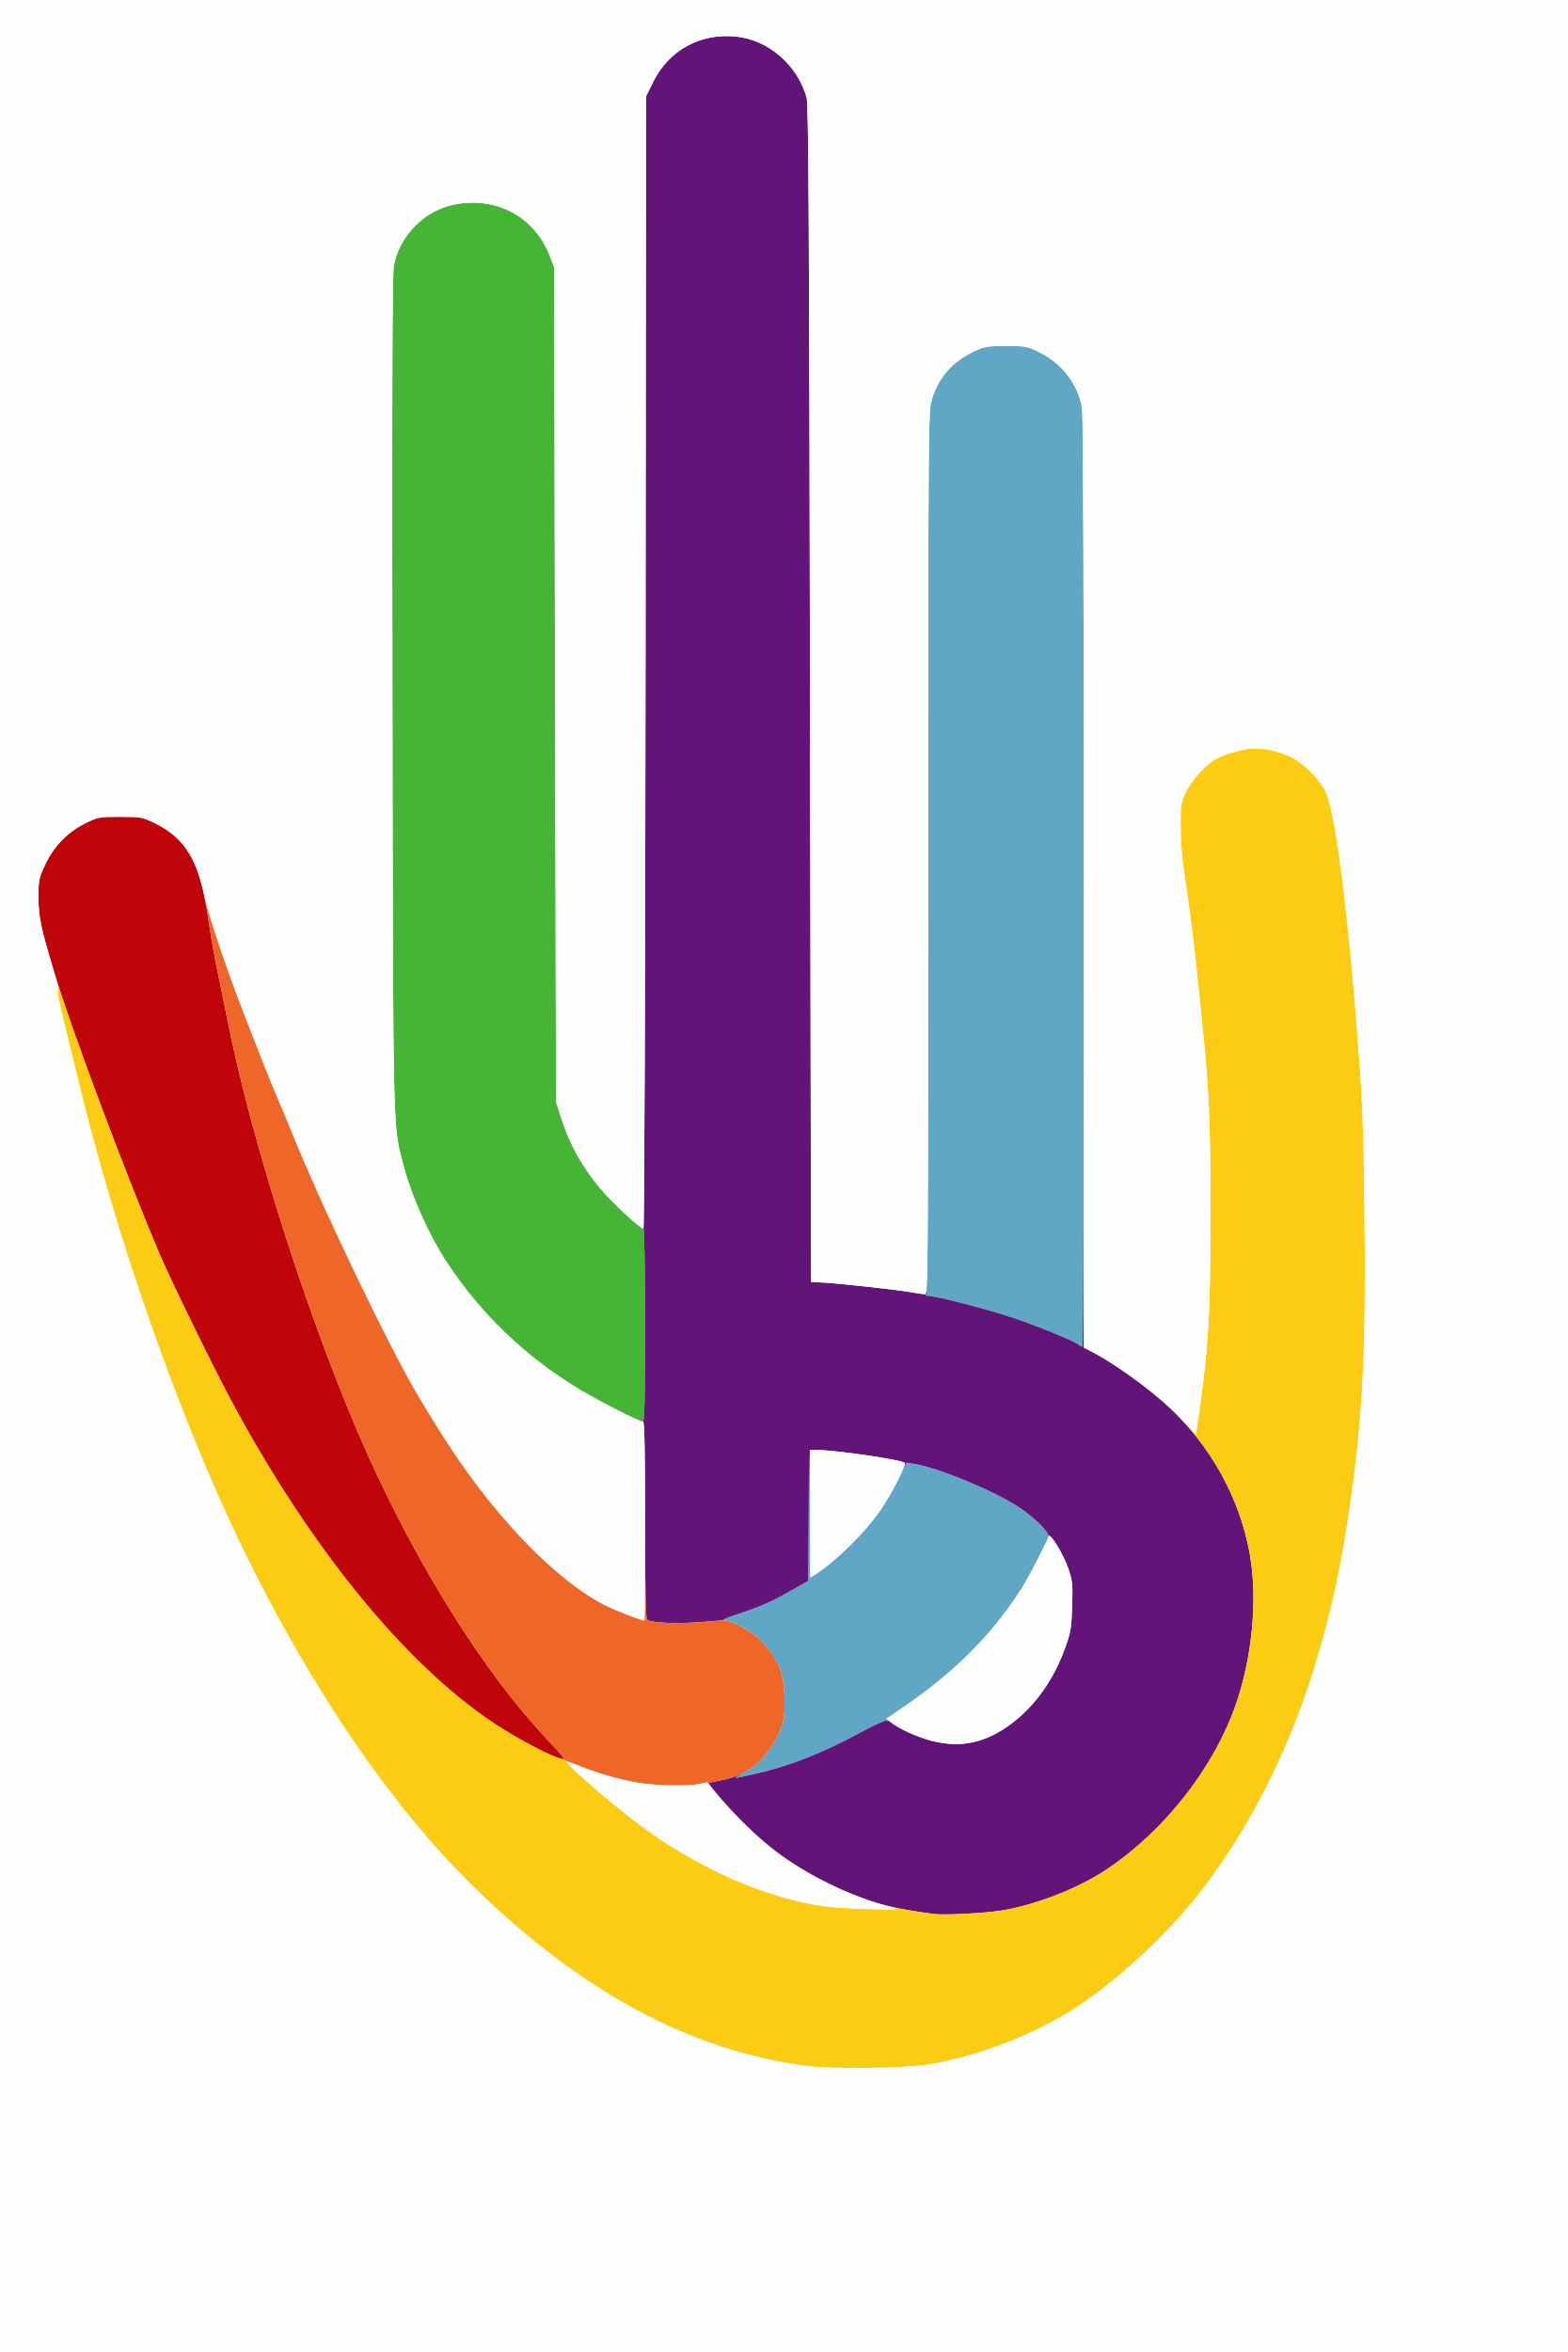
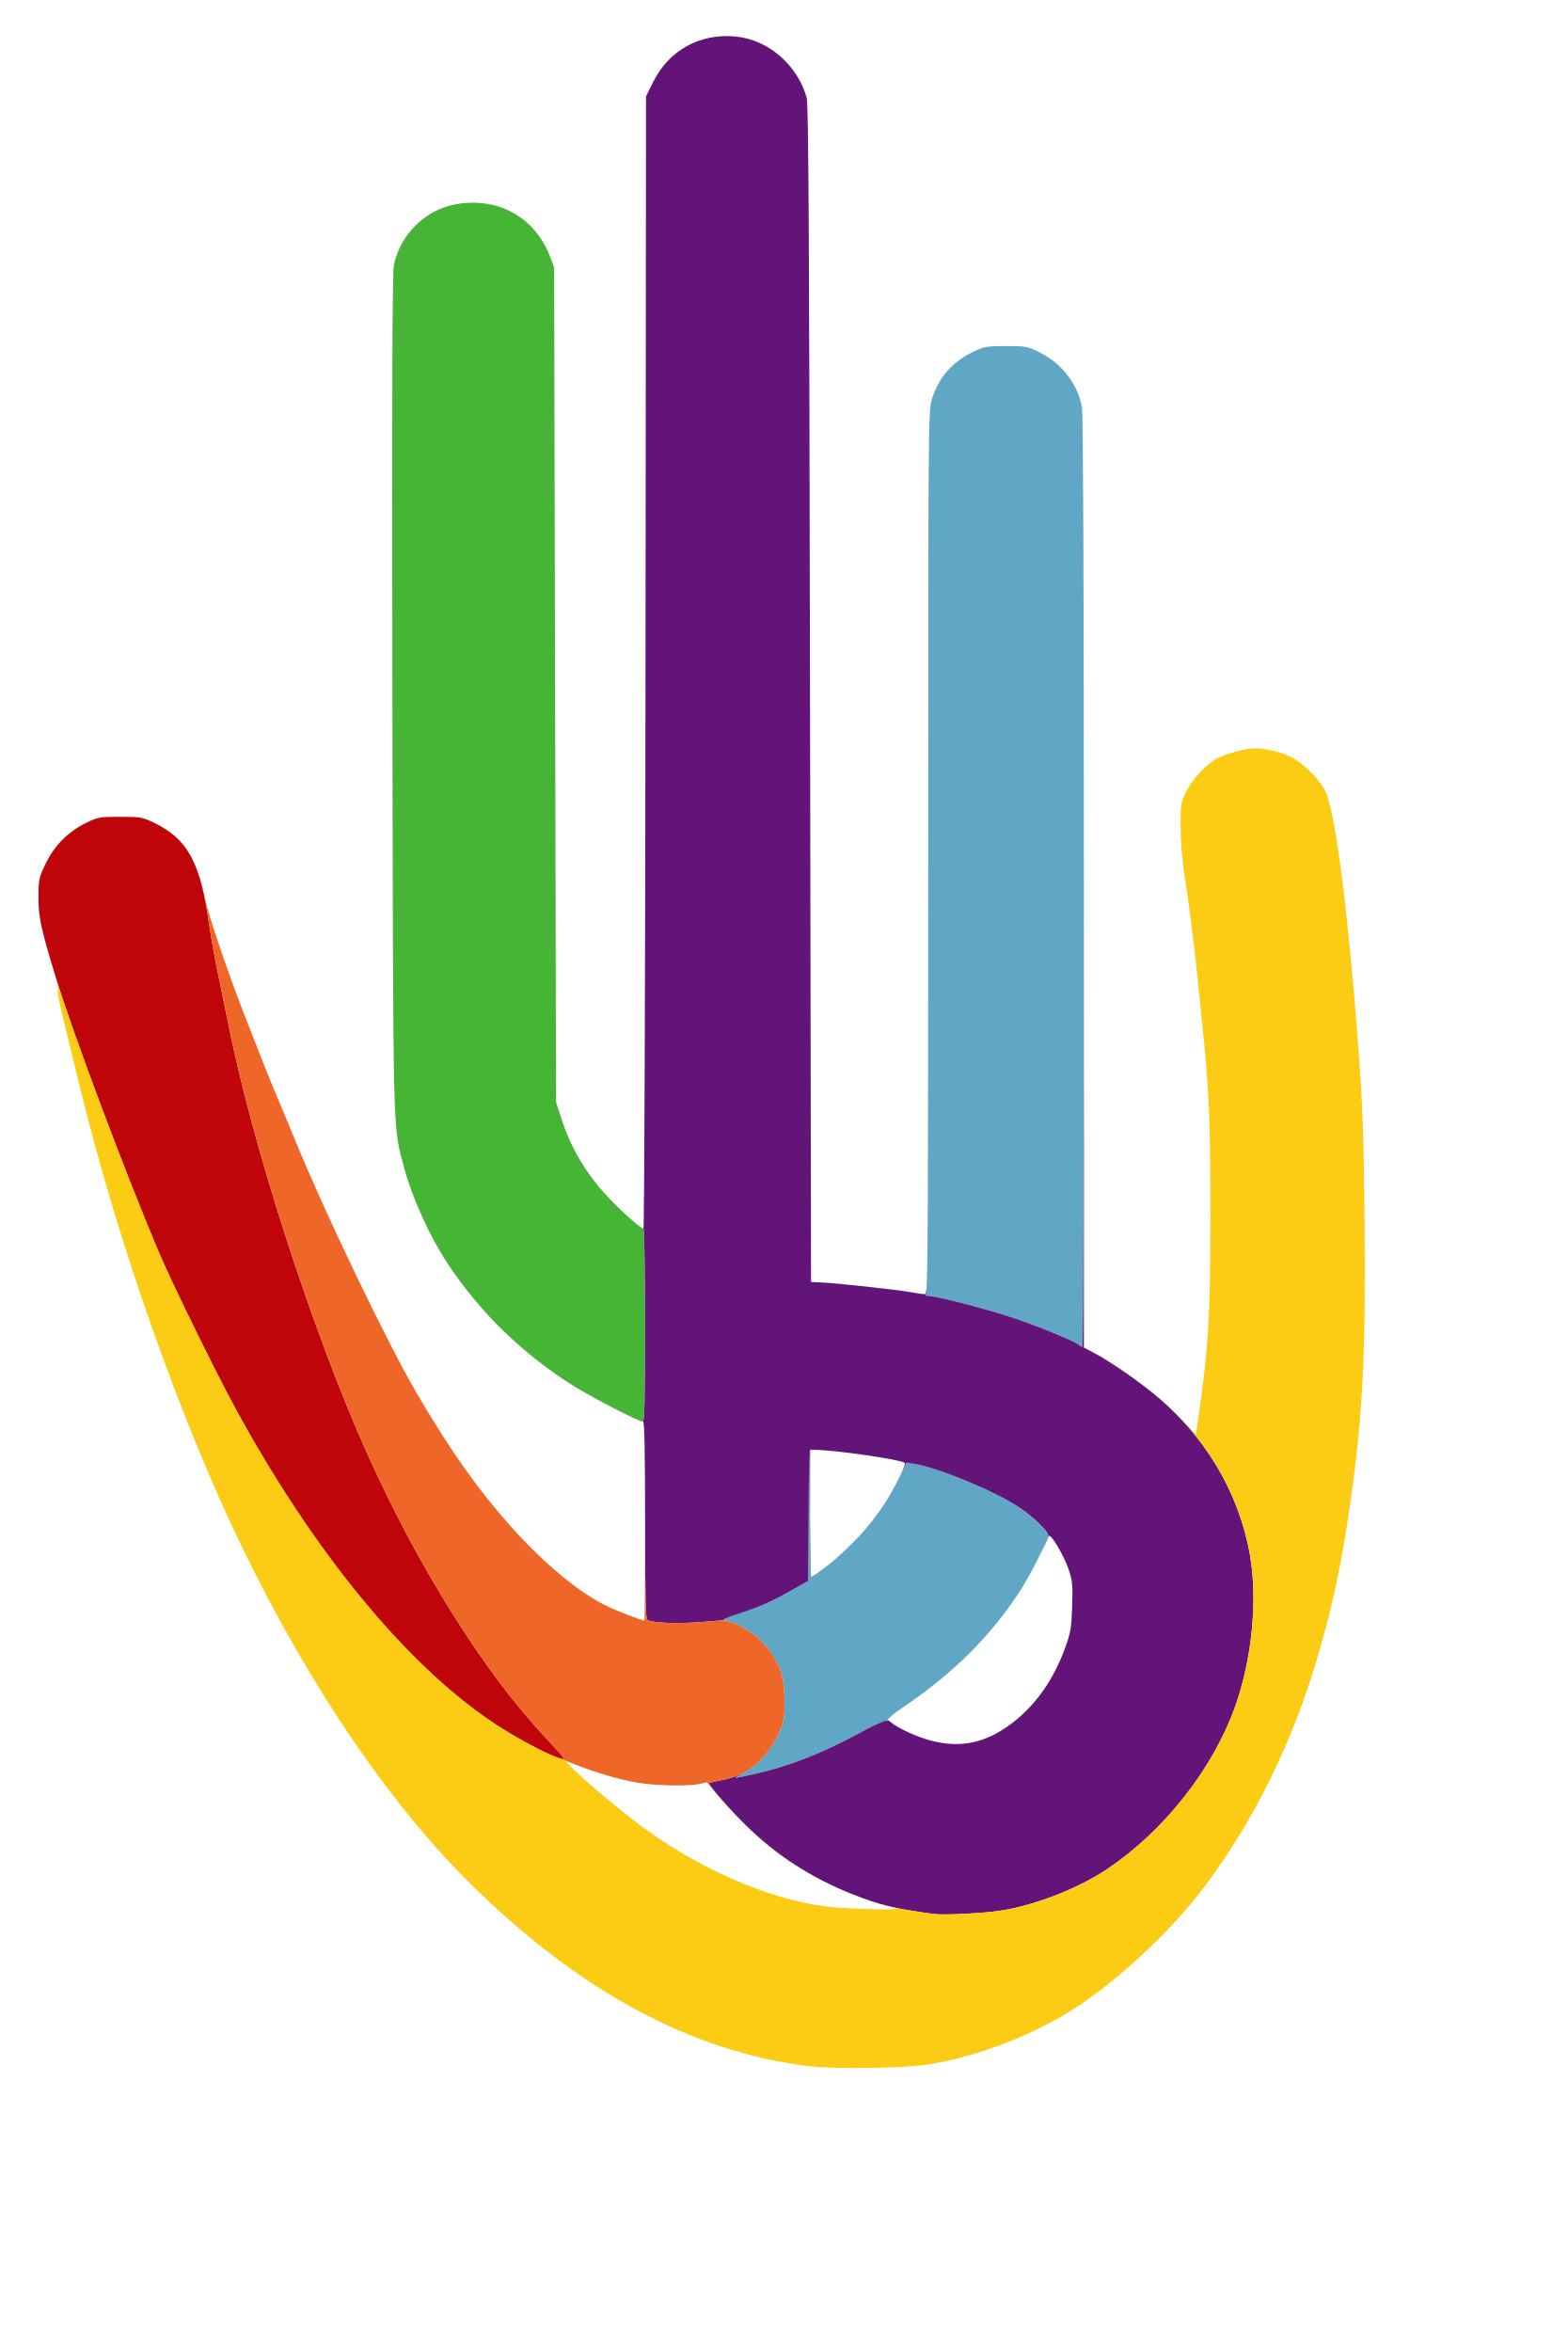
<svg xmlns="http://www.w3.org/2000/svg" width="836" height="1254" viewBox="0 0 836 1254">
  <path fill="#46b434" d="M344 706.5c0 40.54-.27 51.5-1.25 51.48-2.02-.03-27.5-13.18-36.75-18.97-26.99-16.87-49.83-39.07-67.38-65.46-9.43-14.19-18.88-35.08-23.21-51.32-6.03-22.62-5.75-11.04-6.15-253.23-.27-163.41-.06-223.06.78-227.47 3.09-16.09 16.53-29.53 32.59-32.55 22.58-4.27 42.64 6.73 50.68 27.79l2.19 5.73.51 222.5.5 222.5 3.13 9.68c4.14 12.83 10.9 24.99 19.94 35.86 6.83 8.2 21.6 21.96 23.57 21.96.47 0 .85 23.17.85 51.5" />
  <path fill="#60a7c6" d="M577.99 470.75C578 606.74 577.64 718 577.2 718s-1.23-.4-1.75-.88c-2-1.85-20.3-9.43-34.14-14.15-13.92-4.75-41.42-11.89-46.4-12.05-1.33-.04-1.85-.3-1.16-.58 1-.4 1.25-48.5 1.25-235.82 0-231.53.03-235.41 1.98-241.71 3.64-11.81 11.02-20.11 22.74-25.6 5.19-2.43 6.91-2.71 16.8-2.71 10.45 0 11.38.17 17.7 3.29 12.16 5.99 20.73 17.18 22.79 29.76.62 3.75.98 97.51.98 253.2M401.55 946.03c-4.93 1.08-9.2 1.95-9.5 1.92-.3-.02 1.65-1.19 4.34-2.58 7.49-3.9 14.24-11.31 18.37-20.15 3.41-7.31 3.61-8.28 3.62-18.22.03-14.95-3.47-23.39-13.83-33.41-4.38-4.23-14.53-9.53-18.55-9.68-1.42-.06 1.17-1.29 6-2.87 12.98-4.23 18.63-6.67 29.25-12.66l9.75-5.49.23-35.2.23-35.19.52 34.35.52 34.36 6.39-4.71c16.86-12.41 31.68-30.08 40.31-48.06l4.15-8.64 3.88.62c13.34 2.13 43.88 14.83 56.84 23.63 7.1 4.82 14.93 12.4 14.93 14.46 0 2.21-9.23 20.63-14.26 28.49-16.08 25.08-36.01 44.96-64.02 63.85-4.28 2.89-7.52 5.67-7.2 6.19.32.51-.05.69-.82.4-.77-.3-6.8 2.41-13.4 6.02-20.6 11.26-38.95 18.43-57.75 22.57" />
-   <path fill="#621478" d="M344 706.5c0-28.33-.38-51.5-.85-51.5h-.01c.46 0 .96-135.81 1.1-301.8l.26-301.8 3.76-7.61c8.39-16.98 25.04-26.17 44.04-24.32 17.38 1.69 32.89 15.04 37.86 32.57 1 3.53 1.38 69.74 1.8 317.96l.54 313.5 6 .28c8.23.37 40.82 3.95 47.4 5.2 2.96.56 6.21 1.02 7.24 1.02.46 0 .81-.42 1.07-4.95-.13 3.63-.28 5.22-.46 5.29-.69.28-.17.54 1.16.58 4.98.16 32.48 7.3 46.4 12.05 13.84 4.72 32.14 12.3 34.14 14.15.52.48 1.31.88 1.75.88s.8-111.26.79-247.25c0-73.59-.08-133.34-.23-176.29.15 43 .23 102.84.24 176.54v247.5l5.33 2.78c7.81 4.08 20.65 12.82 31.04 21.12 27.7 22.12 46.28 52.95 52.18 86.6 4.19 23.91 1.18 55.18-7.76 80.5-11.75 33.3-37.82 66.5-68.29 86.98-14.93 10.03-37.16 18.84-55.5 21.99-9.37 1.6-31.65 2.77-37.5 1.95-21.13-2.94-28.45-4.74-43.32-10.65-21.32-8.48-39.89-20.47-56.01-36.18-9.07-8.84-20.84-22.32-20.06-22.97.22-.18 3.3-.88 6.86-1.57 7.32-1.4 13.59-4.36 18.78-8.84-2.31 2.07-4.8 3.82-7.36 5.16-2.69 1.39-4.64 2.56-4.34 2.58.3.03 4.57-.84 9.5-1.92 18.8-4.14 37.15-11.31 57.75-22.57 6.6-3.61 12.63-6.32 13.4-6.02.77.29 1.14.11.82-.4-.01-.02-.01-.03-.01-.05l1.56 1.27c4.15 3.36 13.87 7.81 21.3 9.76 16.13 4.23 29.57 1.27 43.75-9.62 12.06-9.26 21.68-22.89 27.61-39.1 3.27-8.94 3.62-10.94 4.01-22.8.38-11.81.2-13.65-2.01-20.11-2.68-7.83-9.86-19.57-10.56-17.29-.45 1.44-2.34 5.43-4.67 10.03 2.58-5.22 4.5-9.61 4.5-10.62 0-2.06-7.83-9.64-14.93-14.46-12.96-8.8-43.5-21.5-56.84-23.63l-3.88-.62-2.87 5.97c1.44-3.09 2.29-5.34 2.02-5.77-1.02-1.65-37.03-6.92-47.75-6.98L432 773v35.16l-.02-1.31-.52-34.35-.23 35.19-.23 35.2-9.75 5.49c-10.62 5.99-16.27 8.43-29.25 12.66-4.42 1.44-6.97 2.6-6.28 2.83l-11.58.92c-13.1 1.04-26.26.53-28.89-1.12-.97-.61-1.25-12.36-1.25-53.23 0-34.94-.34-52.44-1.02-52.44-.05 0-.12-.01-.2-.02.96-.2 1.22-11.33 1.22-51.48m56.57 163.95c1.55 1.05 2.93 2.13 3.98 3.14 4.77 4.61 8.09 8.89 10.27 13.63-.83-1.65-1.83-3.3-3.05-5.07-3.29-4.82-6.99-8.69-11.2-11.7M276.46 716.98c-14.42-12.66-26.94-27.05-37.83-43.42a222 222 0 0 0 37.83 43.42m167.79 115.35c5.08-4.29 10.4-9.43 15.14-14.6-4.68 5.26-9.78 10.18-15.14 14.6M339.5 756.76c-5.29-2.31-15.37-7.45-23.7-12.1 8.35 4.57 18.53 9.79 23.7 12.1m93 84.15 2.25-1.44c.31-.2.63-.4.95-.62l-3.2 2.36Zm41.81-43.4c1.92-3.33 3.78-6.83 5.25-9.82l-.36.75c-1.46 3.04-3.1 6.07-4.89 9.07" />
+   <path fill="#621478" d="M344 706.5c0-28.33-.38-51.5-.85-51.5h-.01c.46 0 .96-135.81 1.1-301.8l.26-301.8 3.76-7.61c8.39-16.98 25.04-26.17 44.04-24.32 17.38 1.69 32.89 15.04 37.86 32.57 1 3.53 1.38 69.74 1.8 317.96l.54 313.5 6 .28c8.23.37 40.82 3.95 47.4 5.2 2.96.56 6.21 1.02 7.24 1.02.46 0 .81-.42 1.07-4.95-.13 3.63-.28 5.22-.46 5.29-.69.28-.17.54 1.16.58 4.98.16 32.48 7.3 46.4 12.05 13.84 4.72 32.14 12.3 34.14 14.15.52.48 1.31.88 1.75.88s.8-111.26.79-247.25c0-73.59-.08-133.34-.23-176.29.15 43 .23 102.84.24 176.54v247.5l5.33 2.78c7.81 4.08 20.65 12.82 31.04 21.12 27.7 22.12 46.28 52.95 52.18 86.6 4.19 23.91 1.18 55.18-7.76 80.5-11.75 33.3-37.82 66.5-68.29 86.98-14.93 10.03-37.16 18.84-55.5 21.99-9.37 1.6-31.65 2.77-37.5 1.95-21.13-2.94-28.45-4.74-43.32-10.65-21.32-8.48-39.89-20.47-56.01-36.18-9.07-8.84-20.84-22.32-20.06-22.97.22-.18 3.3-.88 6.86-1.57 7.32-1.4 13.59-4.36 18.78-8.84-2.31 2.07-4.8 3.82-7.36 5.16-2.69 1.39-4.64 2.56-4.34 2.58.3.03 4.57-.84 9.5-1.92 18.8-4.14 37.15-11.31 57.75-22.57 6.6-3.61 12.63-6.32 13.4-6.02.77.29 1.14.11.82-.4-.01-.02-.01-.03-.01-.05l1.56 1.27c4.15 3.36 13.87 7.81 21.3 9.76 16.13 4.23 29.57 1.27 43.75-9.62 12.06-9.26 21.68-22.89 27.61-39.1 3.27-8.94 3.62-10.94 4.01-22.8.38-11.81.2-13.65-2.01-20.11-2.68-7.83-9.86-19.57-10.56-17.29-.45 1.44-2.34 5.43-4.67 10.03 2.58-5.22 4.5-9.61 4.5-10.62 0-2.06-7.83-9.64-14.93-14.46-12.96-8.8-43.5-21.5-56.84-23.63l-3.88-.62-2.87 5.97c1.44-3.09 2.29-5.34 2.02-5.77-1.02-1.65-37.03-6.92-47.75-6.98L432 773v35.16l-.02-1.31-.52-34.35-.23 35.19-.23 35.2-9.75 5.49c-10.62 5.99-16.27 8.43-29.25 12.66-4.42 1.44-6.97 2.6-6.28 2.83l-11.58.92c-13.1 1.04-26.26.53-28.89-1.12-.97-.61-1.25-12.36-1.25-53.23 0-34.94-.34-52.44-1.02-52.44-.05 0-.12-.01-.20-.02.96-.2 1.22-11.33 1.22-51.48m56.57 163.95c1.55 1.05 2.93 2.13 3.98 3.14 4.77 4.61 8.09 8.89 10.27 13.63-.83-1.65-1.83-3.3-3.05-5.07-3.29-4.82-6.99-8.69-11.2-11.7M276.46 716.98c-14.42-12.66-26.94-27.05-37.83-43.42a222 222 0 0 0 37.83 43.42m167.79 115.35c5.08-4.29 10.4-9.43 15.14-14.6-4.68 5.26-9.78 10.18-15.14 14.6M339.5 756.76c-5.29-2.31-15.37-7.45-23.7-12.1 8.35 4.57 18.53 9.79 23.7 12.1m93 84.15 2.25-1.44c.31-.2.63-.4.95-.62l-3.2 2.36Zm41.81-43.4c1.92-3.33 3.78-6.83 5.25-9.82l-.36.75c-1.46 3.04-3.1 6.07-4.89 9.07" />
  <path fill="#c0050a" d="M299.42 935.75c1.04 1.24 1.48 2.22.98 2.18-4.59-.36-23.77-10.32-37.42-19.44-47.25-31.57-97.4-93.12-139.26-170.91-10.01-18.61-31.96-63.44-38.23-78.08-17.48-40.86-46.7-118.63-55.78-148.5-7.95-26.14-9.21-31.96-9.19-42.5.01-9.46.21-10.42 3.73-17.82 4.61-9.7 11.93-17.15 21.44-21.83 6.52-3.2 7.3-3.34 18.31-3.35 10.81 0 11.89.19 18 3.11 18.12 8.67 24.92 21.21 29.56 54.53.86 6.12 3.12 18.61 5.04 27.74 1.91 9.14 3.92 18.87 4.45 21.62 12.98 66.65 45.91 168.72 75.6 234.3 27.16 59.98 61.95 115.21 94.32 149.7 3.61 3.85 7.41 8.01 8.45 9.25" />
  <path fill="#ee6729" d="M400.57 870.45c4.21 3.01 7.91 6.88 11.2 11.7 1.22 1.77 2.22 3.42 3.05 5.07 2.56 5.54 3.58 11.71 3.56 19.78-.01 9.94-.21 10.91-3.62 18.22-2.71 5.81-6.56 11-11.01 14.99-5.19 4.48-11.46 7.44-18.78 8.84-3.56.69-6.64 1.39-6.86 1.57-.7.58 8.67 11.45 17.14 20.07-4.33-4.34-8.46-8.79-11.85-12.83l-6.4-7.65-3.75.87c-5.83 1.35-22.8 1.07-32.81-.56-12-1.94-26.79-6.64-41.35-12.84.52.14.96.22 1.31.25.5.04.06-.94-.98-2.18s-4.84-5.4-8.45-9.25c-32.37-34.49-67.16-89.72-94.32-149.7-29.69-65.58-62.62-167.65-75.6-234.3-.53-2.75-2.54-12.48-4.45-21.62-1.92-9.13-4.18-21.62-5.04-27.74-1.99-14.32-4.39-24.81-7.91-32.79 2.25 4.96 3.99 10.77 5.38 17.65 1.79 8.86 11.66 38.21 20.68 61.5 7.97 20.59 14.66 37.43 17.49 44 3.06 7.13 3.61 8.44 10.84 26 15.87 38.58 48.95 107.32 64 133 18.19 31.05 32.93 51.89 50.76 71.78 17.31 19.31 35.12 34.12 50.2 41.73 5.16 2.6 19.1 7.99 20.68 7.99.17 0 .32-23.85.32-53 0-35.19-.34-52.86-1.01-53 .67.14 1.01 17.63 1.01 52.44 0 40.87.28 52.62 1.25 53.23 2.63 1.65 15.79 2.16 28.89 1.12l11.58-.92c.07.02.16.03.28.04 3.06.11 9.66 3.2 14.57 6.54m2.94 108.13c7.07 6.33 14.59 11.99 22.58 17-3.89-2.36-7.56-4.79-10.87-7.22-3.44-2.53-7.51-5.95-11.71-9.78m64.21 36.05c8 2.42 15.92 3.86 29.78 5.79-13.63-1.9-18.99-2.86-25.5-4.57-1.39-.37-2.82-.78-4.28-1.22" />
  <path fill="#fccc14" d="M265.9 920.4c12.22 7.84 27.45 15.76 33.19 17.28 1.39.59 2.77 1.17 4.16 1.73-.5-.13-.82-.17-.89-.1-.94.94 22.15 21.08 37.34 32.58 31.51 23.83 69.09 40.46 100.8 44.58 9.08 1.19 38.41 2.08 37.42 1.14-.16-.15-1.73-.65-3.87-1.24 5.69 1.41 11.27 2.36 23.45 4.05 5.85.82 28.13-.35 37.5-1.95 18.34-3.15 40.57-11.96 55.5-21.99 30.47-20.48 56.54-53.68 68.29-86.98 8.94-25.32 11.95-56.59 7.76-80.5-5.25-29.96-20.55-57.68-43.39-79.02 2.78 2.52 5.31 4.96 7.47 7.24l7.14 7.54.53-3.63c6.08-41.1 7.19-58.65 7.19-113.63.01-50.15-.73-66.88-4.62-104-1.09-10.45-2.41-23.28-2.92-28.5-1.16-11.73-4.45-36.97-6.65-51-.91-5.77-1.68-16.12-1.72-23-.07-11.57.12-12.93 2.62-18.25 3.27-6.99 11.18-15.59 17.02-18.5 5.39-2.69 15.06-5.25 19.85-5.25 6.09 0 13.66 1.81 19.45 4.64 6.58 3.22 15.79 12.54 18.54 18.75 5.25 11.88 12.16 66.47 17.46 138.11 2.14 28.78 2.7 44.59 3.16 89 .74 70.14-.9 103.93-7.21 149-5.15 36.7-10.26 60.33-19.68 91-14.01 45.59-36.26 88.67-63.25 122.5-16.01 20.07-42.06 44.04-62.54 57.55-22.56 14.89-52.64 26.65-79.5 31.09-12.93 2.14-51.04 2.65-65 .88-61.77-7.87-120.58-39.42-177.86-95.42-43.97-43-86.92-105.89-123.17-180.41-33.81-69.5-67.74-166.24-88.11-251.19-1.32-5.5-3.79-15.62-5.49-22.5-4.38-17.71-5.64-24-4.81-24 .4 0-.52-4.16-2.05-9.25-6.74-22.39-8.28-28.95-8.47-37.91.19 9.21 1.83 16.01 9.17 40.16 9.08 29.87 38.3 107.64 55.78 148.5 6.27 14.64 28.22 59.47 38.23 78.08 41.86 77.79 92.01 139.34 139.26 170.91l.05.03.13.08.14.1c.85.56 1.71 1.13 2.59 1.69Zm340.51-184.11c-8.42-6.19-17.18-11.93-23.08-15.01 6.66 3.48 14.96 8.95 23.08 15.01m-138.69 278.34c.84.25 1.66.5 2.48.73-4.81-1.29-10.3-3.22-16.02-5.59 5.12 2.03 9.34 3.58 13.54 4.86m-150.7-70.13c5.89 1.97 11.61 3.58 16.95 4.77-5.57-1.22-11.4-2.86-16.95-4.77" />
-   <path fill="#fefefe" d="M0 627V0h836v1254H0zm495.5 473.64c26.86-4.44 56.94-16.2 79.5-31.09 20.48-13.51 46.53-37.48 62.54-57.55 26.99-33.83 49.24-76.91 63.25-122.5 9.42-30.67 14.53-54.3 19.68-91 6.31-45.07 7.95-78.86 7.21-149-.46-44.41-1.02-60.22-3.16-89-5.3-71.64-12.21-126.23-17.46-138.11-2.75-6.21-11.96-15.53-18.54-18.75-5.79-2.83-13.36-4.64-19.45-4.64-4.79 0-14.46 2.56-19.85 5.25-5.84 2.91-13.75 11.51-17.02 18.5-2.5 5.32-2.69 6.68-2.62 18.25.04 6.88.81 17.23 1.72 23 2.2 14.03 5.49 39.27 6.65 51 .51 5.22 1.83 18.05 2.92 28.5 3.89 37.12 4.63 53.85 4.62 104 0 54.98-1.11 72.53-7.19 113.63l-.53 3.63-7.14-7.54c-11.36-12.01-33.08-28.51-47.3-35.94L578 718.5V471c-.01-155.84-.37-249.7-.99-253.45-2.06-12.58-10.63-23.77-22.79-29.76-6.32-3.12-7.25-3.29-17.7-3.29-9.89 0-11.61.28-16.8 2.71-11.72 5.49-19.1 13.79-22.74 25.6-1.95 6.3-1.98 10.18-1.98 241.8 0 228.98-.05 235.39-1.86 235.39-1.03 0-4.28-.46-7.24-1.02-6.58-1.25-39.17-4.83-47.4-5.2l-6-.28-.54-313.5c-.42-248.22-.8-314.43-1.8-317.96-4.97-17.53-20.48-30.88-37.86-32.57-19-1.85-35.65 7.34-44.04 24.32l-3.76 7.61-.26 301.8c-.14 165.99-.64 301.8-1.1 301.8-1.96 0-16.75-13.78-23.56-21.96-9.04-10.87-15.8-23.03-19.94-35.86l-3.13-9.68-.5-222.5-.51-222.5-2.19-5.73c-8.04-21.06-28.1-32.06-50.68-27.79-16.06 3.02-29.5 16.46-32.59 32.55-.84 4.41-1.05 64.06-.78 227.47.4 242.19.12 230.61 6.15 253.23 4.33 16.24 13.78 37.13 23.21 51.32 18.39 27.65 41.42 49.62 70.44 67.2 11.01 6.67 31.81 17.25 33.92 17.25.68 0 1.02 17.68 1.02 53 0 29.15-.15 53-.32 53-1.58 0-15.52-5.39-20.68-7.99-15.08-7.61-32.89-22.42-50.2-41.73-17.83-19.89-32.57-40.73-50.76-71.78-15.05-25.68-48.13-94.42-64-133-7.23-17.56-7.78-18.87-10.84-26-2.83-6.57-9.52-23.41-17.49-44-9.02-23.29-18.89-52.64-20.68-61.5-4.26-21.08-11.83-32.12-27.03-39.39-6.11-2.92-7.19-3.11-18-3.11-11.01.01-11.79.15-18.31 3.35-9.51 4.68-16.83 12.13-21.44 21.83-3.52 7.4-3.72 8.36-3.73 17.82-.02 10.31 1.18 15.96 8.49 40.25 1.53 5.09 2.45 9.25 2.05 9.25-.83 0 .43 6.29 4.81 24 1.7 6.88 4.17 17 5.49 22.5 20.37 84.95 54.3 181.69 88.11 251.19 36.25 74.52 79.2 137.41 123.17 180.41 57.28 56 116.09 87.55 177.86 95.42 13.96 1.77 52.07 1.26 65-.88m-55-84.17c-31.71-4.12-69.29-20.75-100.8-44.58-15.19-11.5-38.28-31.64-37.34-32.58.23-.23 3.28.77 6.78 2.22 9.7 4.02 21.4 7.37 31.36 9 9.95 1.62 26.93 1.9 32.75.55l3.75-.87 6.4 7.65c8.78 10.48 22.55 23.68 31.82 30.5 15.24 11.21 39.67 23.11 55.86 27.23 3.53.89 6.61 1.8 6.84 2.02.99.94-28.34.05-37.42-1.14m55.87-88.45c-7.43-1.95-17.15-6.4-21.3-9.76l-2.42-1.96 7.92-5.35c28.17-19 48.05-38.82 64.17-63.95 3.75-5.86 13.33-24.38 14.43-27.9.7-2.28 7.88 9.46 10.56 17.29 2.21 6.46 2.39 8.3 2.01 20.11-.39 11.86-.74 13.86-4.01 22.8-5.93 16.21-15.55 29.84-27.61 39.1-14.18 10.89-27.62 13.85-43.75 9.62M432 807.11V773l2.75.02c10.72.06 46.73 5.33 47.75 6.98.73 1.19-7.04 16.4-12.62 24.72-7.79 11.59-24.02 27.65-35.13 34.75l-2.75 1.76z" />
</svg>
